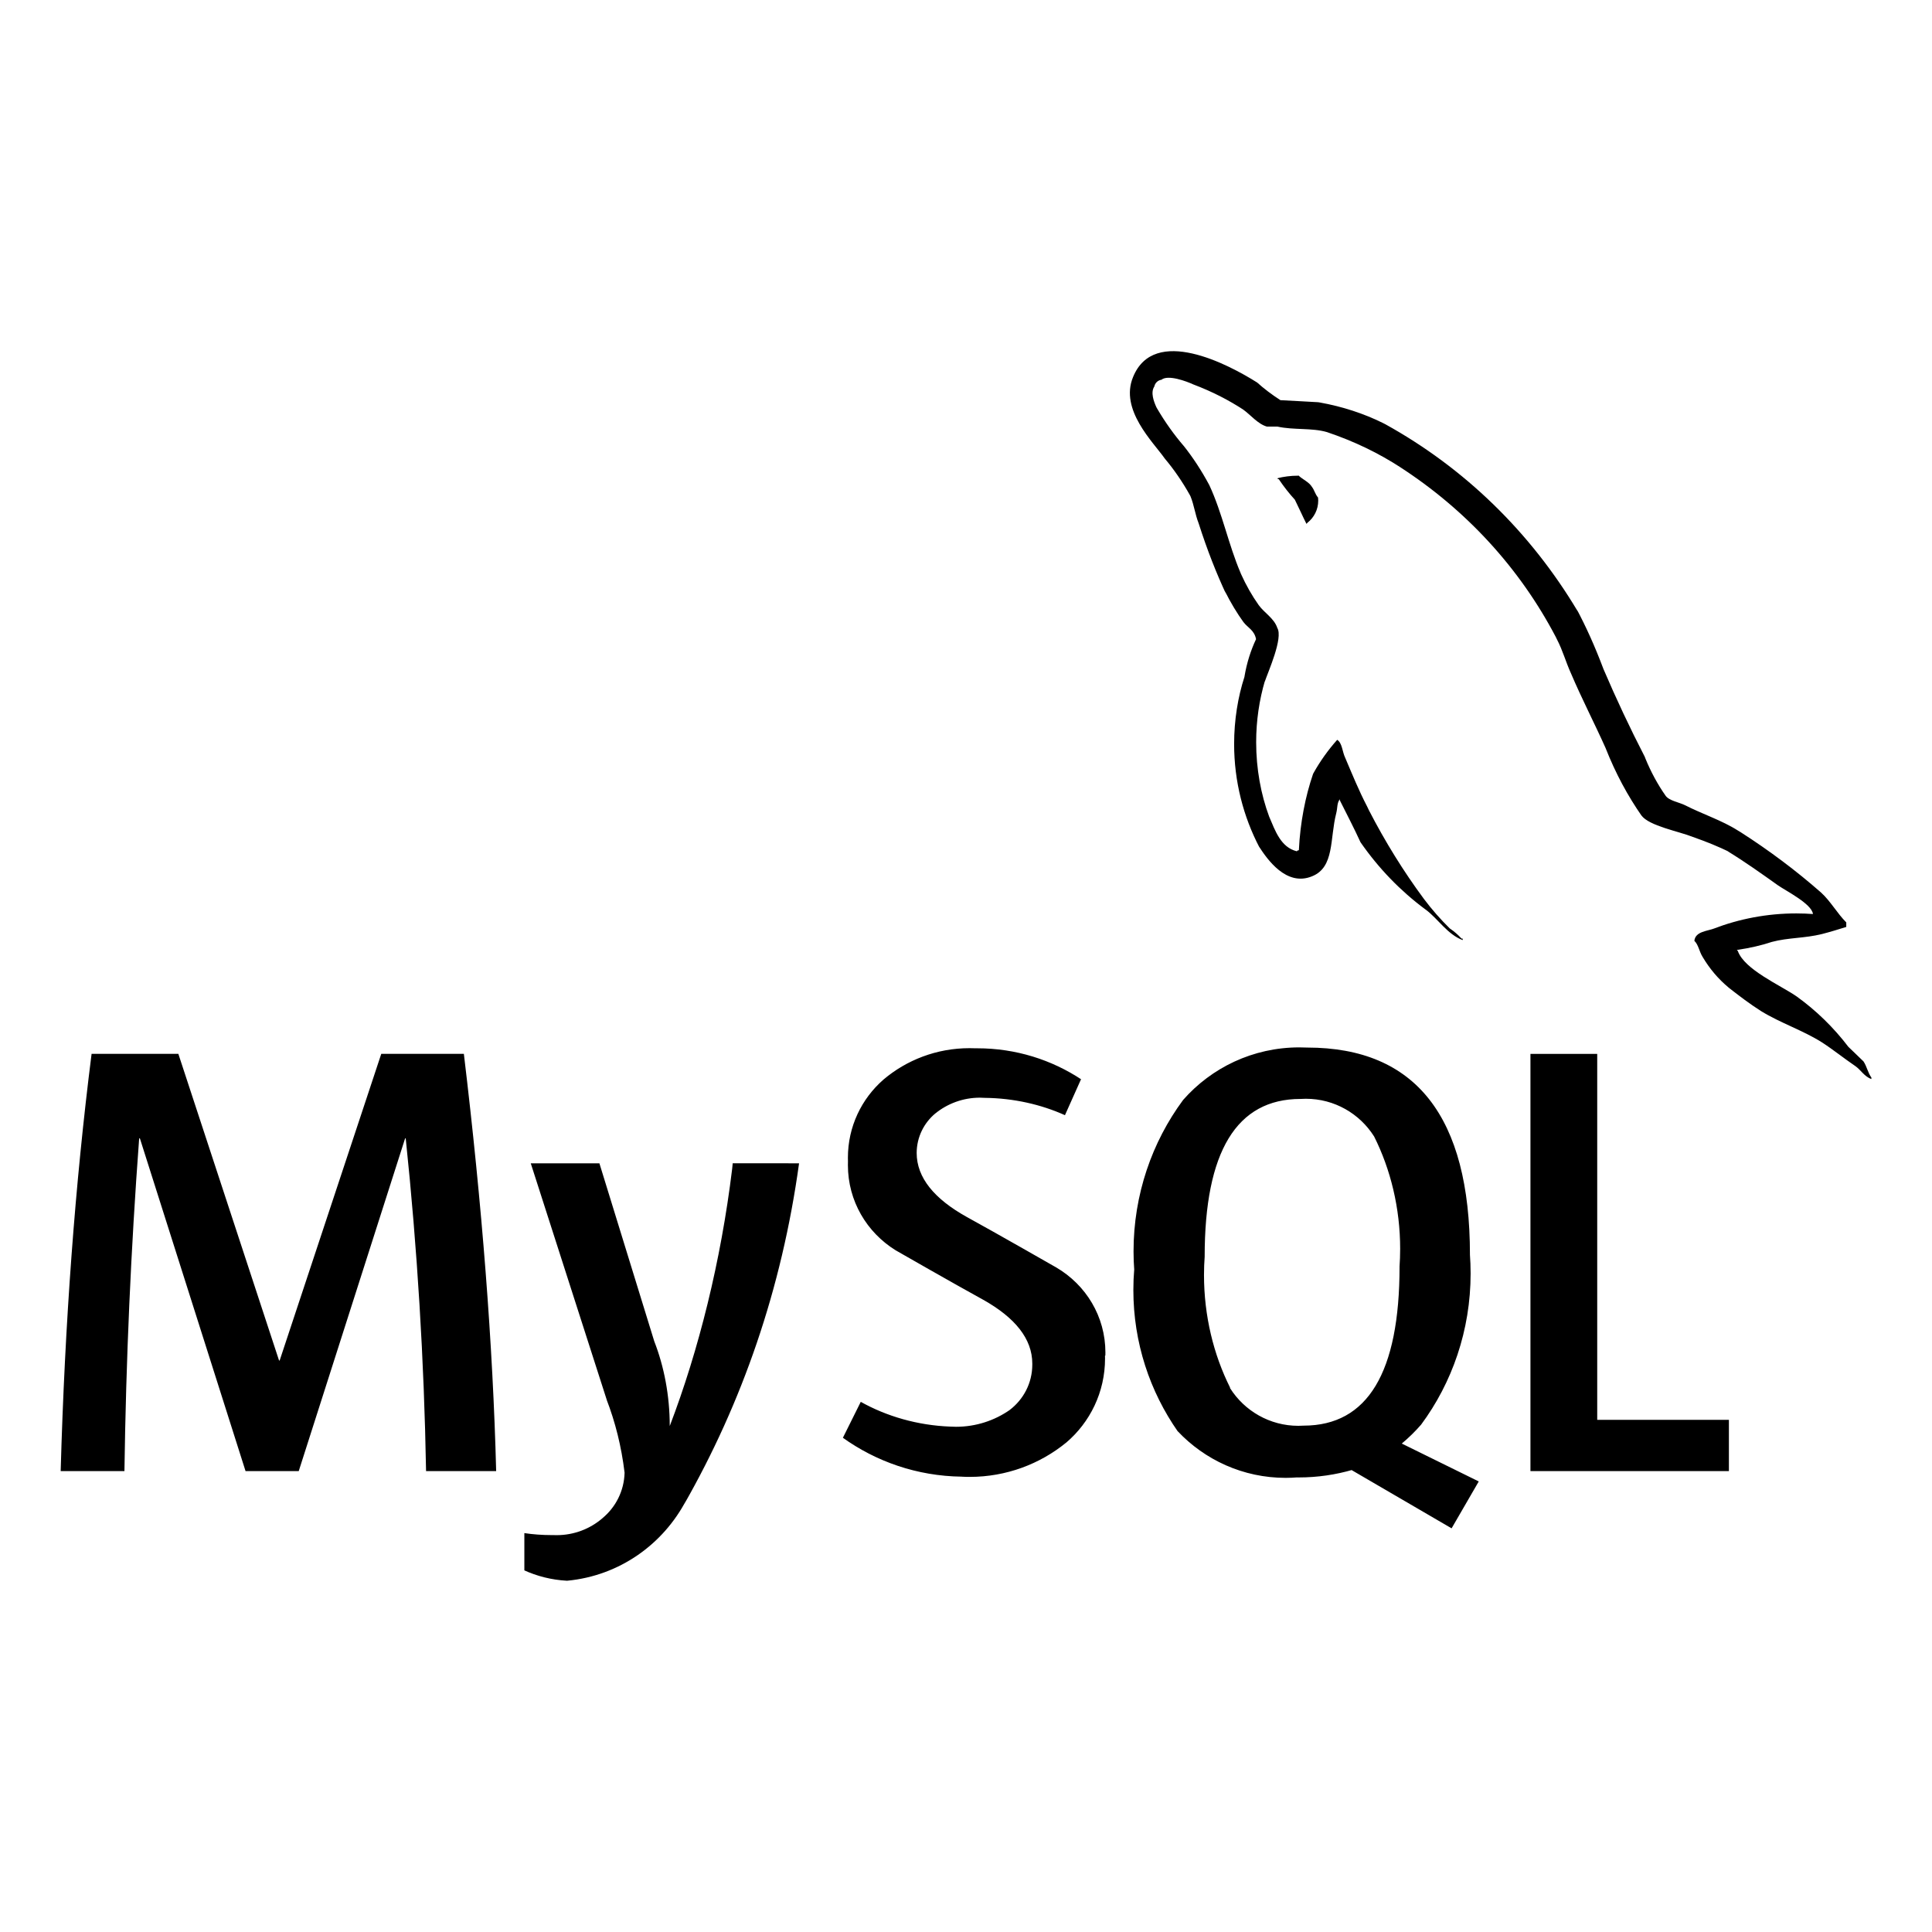
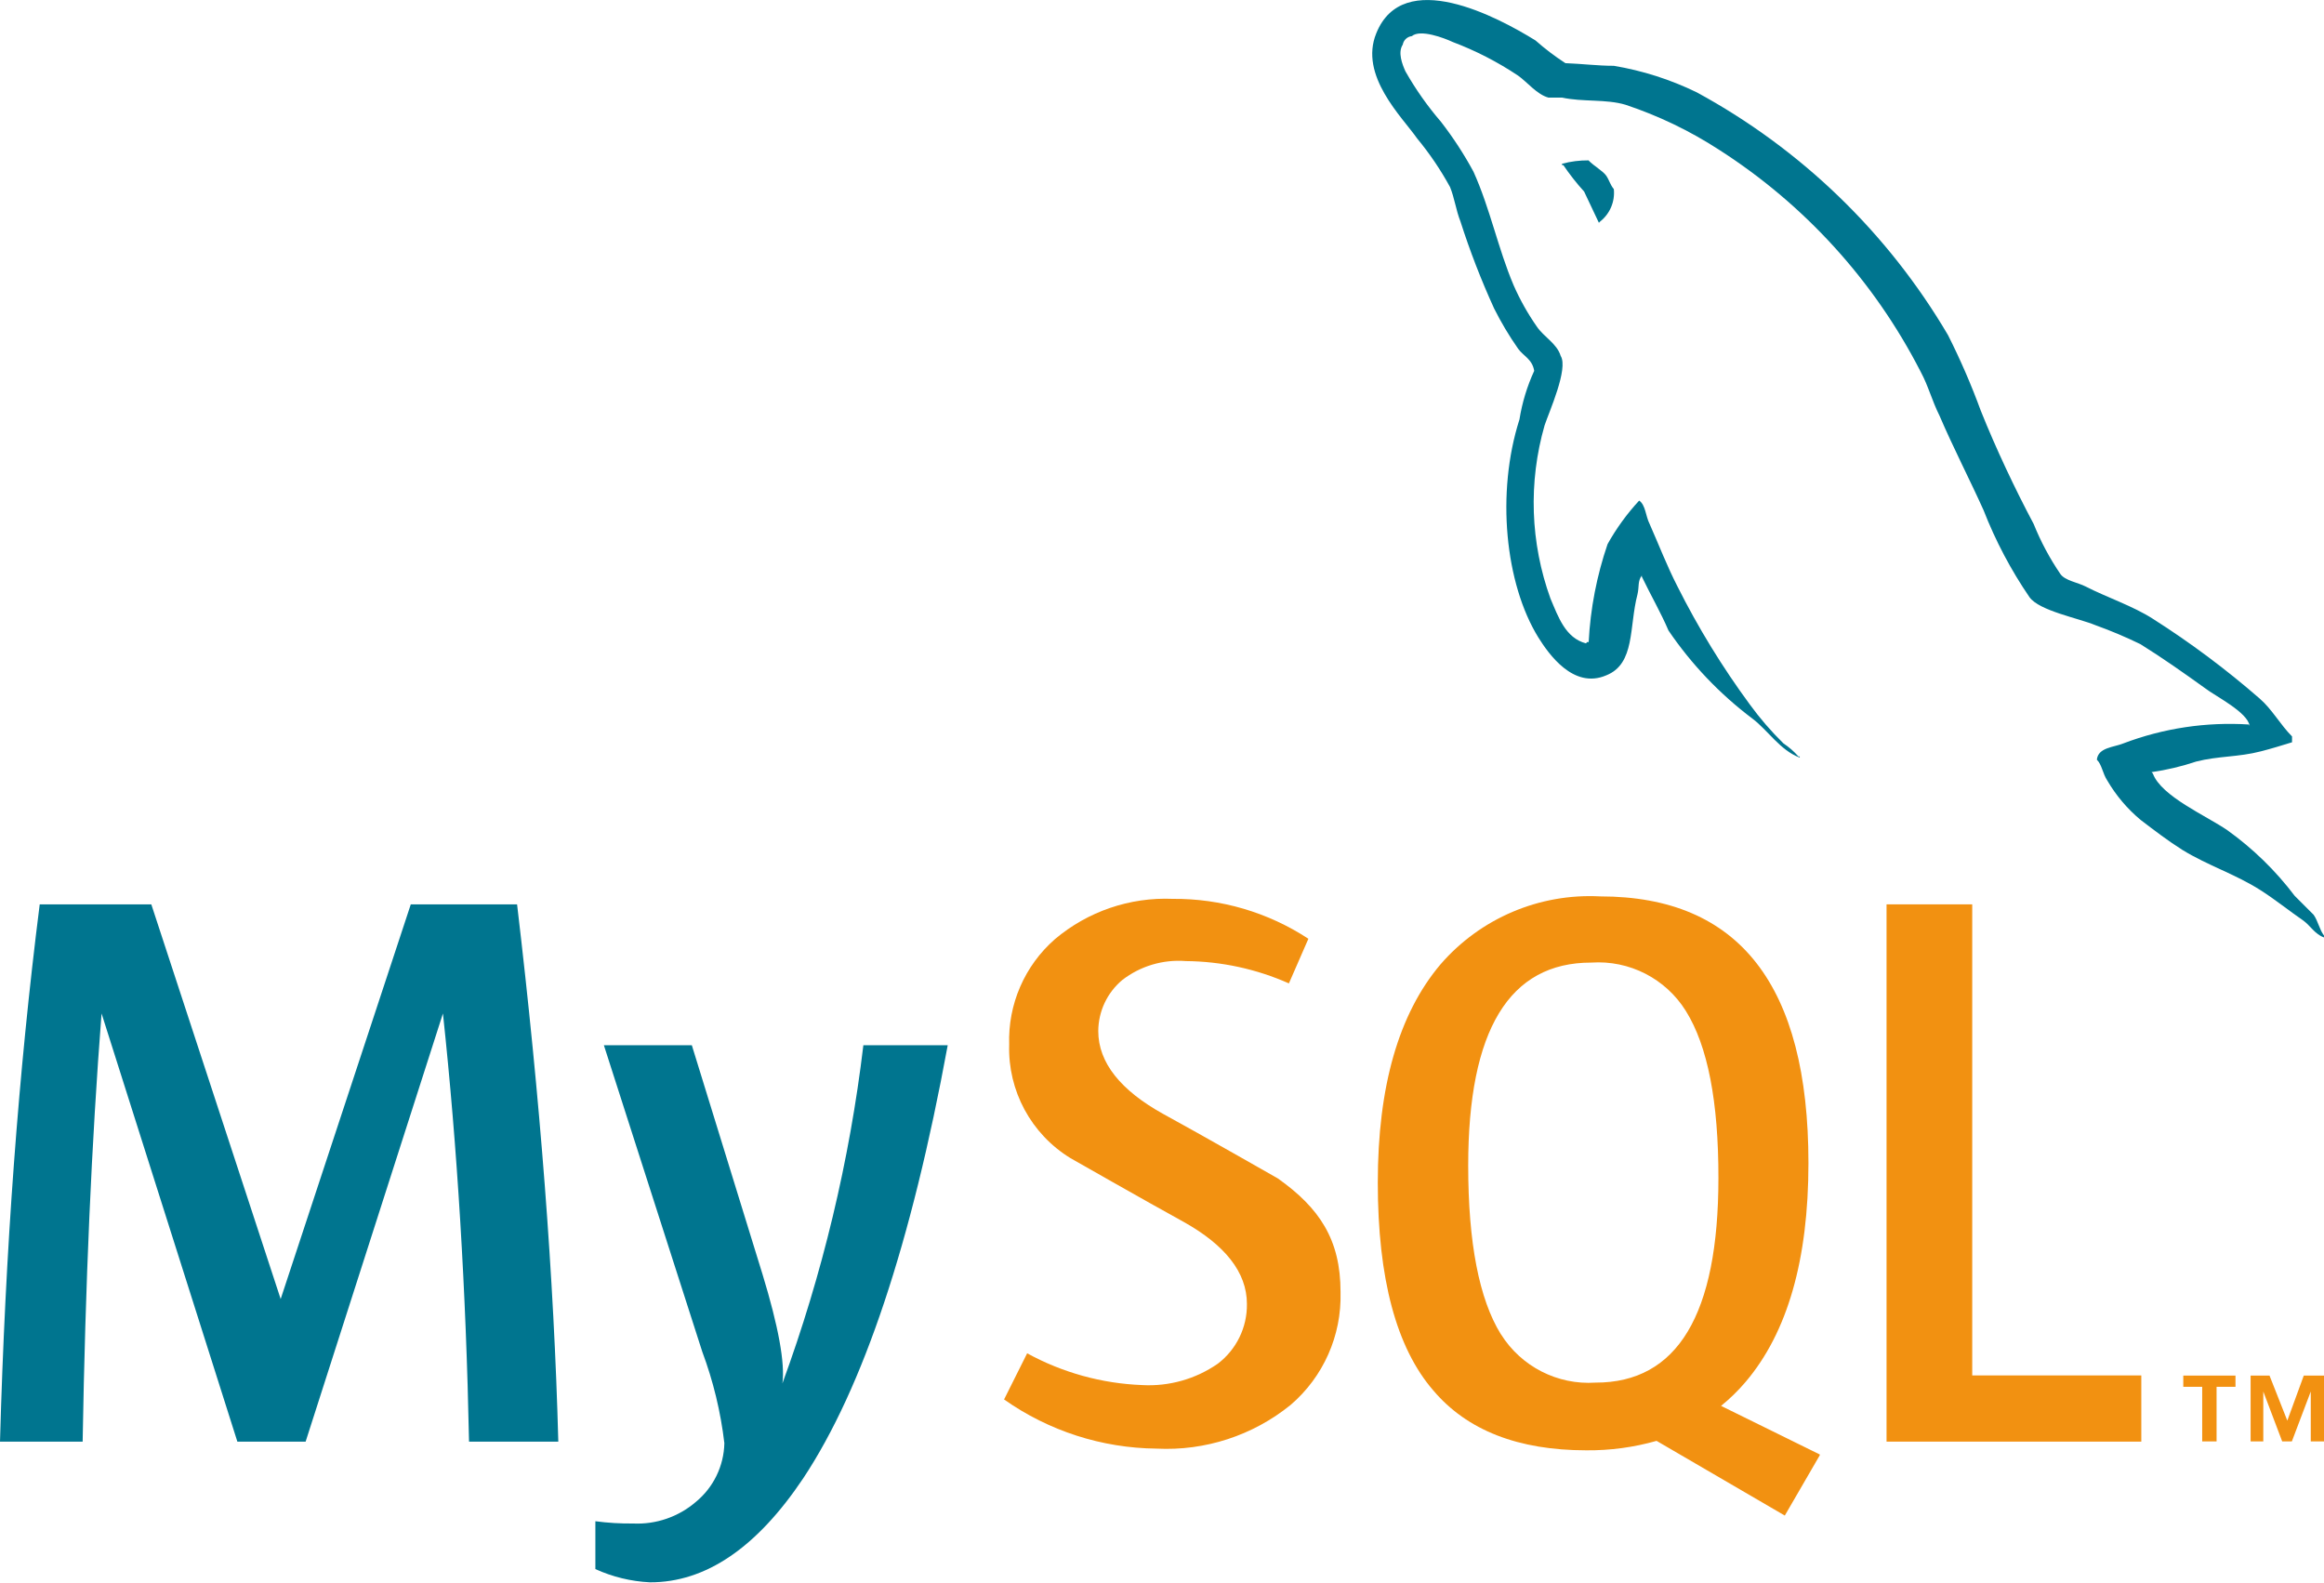
- <svg xmlns="http://www.w3.org/2000/svg" fill="#000000" width="800px" height="800px" viewBox="0 0 32 32" version="1.1">
-   <path d="M30.026 15.139c-0.082-0.006-0.177-0.010-0.273-0.010-0.484 0-0.947 0.090-1.373 0.254l0.026-0.009c-0.125 0.050-0.325 0.050-0.342 0.209 0.069 0.066 0.079 0.175 0.137 0.267 0.117 0.198 0.261 0.366 0.429 0.506l0.003 0.003c0.175 0.137 0.35 0.27 0.534 0.387 0.325 0.2 0.694 0.319 1.012 0.52 0.181 0.117 0.366 0.266 0.55 0.391 0.091 0.062 0.15 0.175 0.267 0.215v-0.025c-0.057-0.075-0.075-0.184-0.131-0.267-0.084-0.084-0.167-0.159-0.25-0.241-0.248-0.325-0.535-0.603-0.857-0.835l-0.012-0.008c-0.267-0.182-0.852-0.437-0.962-0.744l-0.016-0.018c0.218-0.031 0.412-0.077 0.599-0.139l-0.024 0.007c0.284-0.075 0.544-0.059 0.837-0.132 0.132-0.034 0.266-0.075 0.4-0.117v-0.075c-0.15-0.15-0.262-0.354-0.417-0.494-0.409-0.36-0.86-0.698-1.335-1.002l-0.045-0.027c-0.262-0.167-0.595-0.275-0.871-0.417-0.1-0.050-0.267-0.075-0.325-0.159-0.13-0.185-0.245-0.397-0.336-0.621l-0.008-0.022q-0.368-0.714-0.684-1.453c-0.144-0.383-0.287-0.697-0.448-1.001l0.023 0.047c-0.786-1.319-1.881-2.379-3.188-3.102l-0.043-0.022c-0.309-0.153-0.668-0.272-1.045-0.339l-0.025-0.004c-0.209-0.010-0.417-0.025-0.625-0.034-0.146-0.094-0.272-0.19-0.39-0.296l0.003 0.003c-0.475-0.3-1.704-0.95-2.054-0.090-0.225 0.542 0.334 1.077 0.527 1.352 0.154 0.183 0.294 0.388 0.415 0.605l0.010 0.020c0.059 0.145 0.075 0.294 0.134 0.445 0.145 0.452 0.292 0.823 0.459 1.182l-0.026-0.062c0.099 0.199 0.202 0.368 0.317 0.528l-0.008-0.012c0.067 0.091 0.182 0.134 0.209 0.284-0.086 0.181-0.153 0.391-0.19 0.61l-0.002 0.014c-0.108 0.332-0.171 0.715-0.171 1.112 0 0.621 0.153 1.206 0.423 1.72l-0.010-0.020c0.134 0.207 0.452 0.667 0.878 0.491 0.375-0.15 0.292-0.625 0.4-1.043 0.025-0.1 0.009-0.166 0.060-0.234v0.019c0.117 0.235 0.235 0.459 0.342 0.694 0.302 0.435 0.661 0.805 1.071 1.11l0.013 0.009c0.2 0.15 0.359 0.41 0.609 0.502v-0.025h-0.019c-0.057-0.062-0.12-0.117-0.189-0.164l-0.004-0.002c-0.155-0.152-0.299-0.316-0.429-0.489l-0.008-0.011c-0.326-0.44-0.636-0.938-0.905-1.461l-0.029-0.061c-0.137-0.262-0.252-0.545-0.362-0.804-0.050-0.1-0.050-0.25-0.134-0.3-0.148 0.166-0.281 0.351-0.392 0.55l-0.008 0.016c-0.128 0.373-0.212 0.804-0.234 1.251l-0 0.011c-0.034 0.009-0.017 0-0.034 0.018-0.267-0.065-0.359-0.342-0.459-0.575-0.136-0.366-0.215-0.79-0.215-1.231 0-0.356 0.051-0.7 0.147-1.025l-0.006 0.026c0.059-0.175 0.309-0.727 0.209-0.895-0.052-0.159-0.217-0.25-0.309-0.379-0.109-0.154-0.209-0.329-0.292-0.514l-0.008-0.020c-0.2-0.467-0.3-0.985-0.517-1.452-0.131-0.244-0.269-0.454-0.424-0.65l0.007 0.009c-0.165-0.191-0.317-0.404-0.449-0.63l-0.011-0.020c-0.041-0.091-0.1-0.242-0.034-0.342 0.012-0.058 0.058-0.103 0.117-0.112l0.001-0c0.11-0.090 0.419 0.027 0.527 0.077 0.317 0.12 0.59 0.261 0.843 0.427l-0.016-0.010c0.117 0.082 0.244 0.241 0.394 0.282h0.175c0.267 0.059 0.569 0.018 0.819 0.091 0.459 0.155 0.856 0.349 1.223 0.587l-0.021-0.013c1.104 0.713 1.988 1.677 2.586 2.816l0.020 0.041c0.1 0.192 0.144 0.369 0.235 0.569 0.175 0.412 0.391 0.829 0.569 1.227 0.169 0.428 0.369 0.798 0.607 1.139l-0.012-0.018c0.125 0.175 0.627 0.266 0.852 0.357 0.237 0.083 0.427 0.162 0.611 0.251l-0.037-0.016c0.287 0.175 0.567 0.375 0.837 0.567 0.137 0.095 0.554 0.304 0.579 0.472zM18.302 22.452c0 0.015 0.001 0.032 0.001 0.049 0 0.558-0.249 1.057-0.643 1.393l-0.003 0.002c-0.432 0.352-0.989 0.566-1.596 0.566-0.047 0-0.094-0.001-0.14-0.004l0.006 0c-0.739-0.010-1.419-0.25-1.976-0.651l0.010 0.007 0.296-0.595c0.429 0.24 0.939 0.389 1.481 0.41l0.006 0c0.027 0.002 0.058 0.003 0.090 0.003 0.332 0 0.641-0.104 0.894-0.281l-0.005 0.003c0.229-0.174 0.375-0.446 0.375-0.752 0-0.006-0-0.011-0-0.017v0.001c0-0.412-0.287-0.762-0.81-1.056-0.485-0.266-1.453-0.821-1.453-0.821-0.478-0.296-0.791-0.817-0.791-1.411 0-0.021 0-0.042 0.001-0.063l-0 0.003c-0.001-0.019-0.001-0.041-0.001-0.063 0-0.515 0.227-0.977 0.586-1.291l0.002-0.002c0.382-0.324 0.881-0.521 1.426-0.521 0.035 0 0.069 0.001 0.103 0.002l-0.005-0c0.009-0 0.020-0 0.031-0 0.639 0 1.234 0.191 1.73 0.52l-0.012-0.007-0.266 0.595c-0.391-0.176-0.847-0.282-1.327-0.287l-0.002-0c-0.024-0.002-0.051-0.003-0.079-0.003-0.28 0-0.538 0.098-0.74 0.262l0.002-0.002c-0.189 0.157-0.309 0.392-0.31 0.655v0c0 0.41 0.292 0.762 0.832 1.062 0.491 0.269 1.483 0.837 1.483 0.837 0.488 0.287 0.811 0.809 0.811 1.407 0 0.018-0 0.037-0.001 0.055l0-0.003zM20.374 22.983c-0.273-0.545-0.432-1.187-0.432-1.866 0-0.107 0.004-0.213 0.012-0.317l-0.001 0.014q0-2.611 1.587-2.612c0.026-0.002 0.057-0.003 0.089-0.003 0.475 0 0.892 0.248 1.129 0.622l0.003 0.005c0.271 0.542 0.43 1.182 0.43 1.858 0 0.104-0.004 0.207-0.011 0.309l0.001-0.014q0 2.632-1.587 2.634c-0.027 0.002-0.058 0.003-0.089 0.003-0.475 0-0.893-0.248-1.13-0.622l-0.003-0.005zM24.488 24.535l-1.27-0.625c0.116-0.097 0.22-0.199 0.316-0.309l0.003-0.003c0.513-0.692 0.821-1.563 0.821-2.505 0-0.109-0.004-0.217-0.012-0.324l0.001 0.014q0-3.43-2.693-3.432c-0.040-0.002-0.087-0.003-0.134-0.003-0.767 0-1.456 0.337-1.925 0.872l-0.002 0.003c-0.511 0.692-0.818 1.562-0.818 2.504 0 0.106 0.004 0.211 0.012 0.315l-0.001-0.014c-0.009 0.101-0.014 0.219-0.014 0.338 0 0.874 0.274 1.684 0.74 2.349l-0.009-0.013c0.449 0.478 1.086 0.776 1.791 0.776 0.066 0 0.131-0.003 0.195-0.008l-0.009 0.001c0.009 0 0.021 0 0.032 0 0.311 0 0.612-0.045 0.897-0.128l-0.022 0.006 1.656 0.965 0.45-0.777zM28.636 24.366h-3.287v-6.91h1.106v6.061h2.181zM13.235 19.268c-0.287 2.084-0.944 3.965-1.905 5.65l0.040-0.077c-0.385 0.741-1.113 1.257-1.968 1.34l-0.010 0.001c-0.259-0.014-0.5-0.076-0.719-0.177l0.012 0.005v-0.617c0.137 0.021 0.295 0.033 0.456 0.033 0.009 0 0.018-0 0.028-0h-0.001c0.016 0.001 0.034 0.001 0.052 0.001 0.289 0 0.554-0.105 0.758-0.28l-0.002 0.001c0.22-0.181 0.361-0.451 0.369-0.755l0-0.001c-0.053-0.438-0.154-0.837-0.299-1.214l0.012 0.034-1.267-3.944h1.137l0.909 2.949c0.162 0.416 0.256 0.898 0.256 1.401 0 0.001 0 0.002 0 0.002v-0c0.482-1.262 0.848-2.734 1.034-4.261l0.009-0.092zM8.215 24.366h-1.158q-0.049-2.761-0.337-5.511h-0.010l-1.762 5.511h-0.881l-1.75-5.511h-0.012q-0.205 2.751-0.244 5.511h-1.056q0.103-3.685 0.512-6.911h1.437l1.668 5.079h0.010l1.683-5.079h1.368q0.454 3.777 0.535 6.911zM21.505 7.879c-0.002 0-0.005-0-0.008-0-0.119 0-0.234 0.015-0.344 0.043l0.010-0.002v0.016h0.017c0.086 0.128 0.174 0.239 0.269 0.343l-0.002-0.002c0.067 0.134 0.125 0.267 0.192 0.4l0.017-0.019c0.109-0.086 0.178-0.218 0.178-0.366 0-0.018-0.001-0.035-0.003-0.053l0 0.002c-0.050-0.059-0.057-0.117-0.1-0.175-0.050-0.084-0.157-0.125-0.225-0.191z" />
+ <svg xmlns="http://www.w3.org/2000/svg" id="Layer_1" data-name="Layer 1" viewBox="0 0 122.88 83.67">
+   <defs>
+     <style>.cls-1,.cls-4{fill:#00758f;}.cls-2,.cls-3{fill:#f29111;}.cls-3,.cls-4{fill-rule:evenodd;}</style>
+   </defs>
+   <path class="cls-1" d="M29.54,76.23H24.8q-.24-12-1.38-22.64h0L16.16,76.23H12.55L5.37,53.59h0q-.79,10.19-1,22.64H0Q.42,61.08,2.1,47.82H8l6.84,20.87h0l6.88-20.87h5.62q1.84,15.52,2.18,28.41Zm0,0Z" />
+   <path class="cls-1" d="M50.11,55.27Q47.22,71,42.47,78.17q-3.69,5.51-8.1,5.5a7.89,7.89,0,0,1-2.89-.7V80.44a14.05,14.05,0,0,0,2,.12,4.74,4.74,0,0,0,3.31-1.14,4.13,4.13,0,0,0,1.51-3.11,20.77,20.77,0,0,0-1.17-4.84l-5.2-16.2h4.65l3.74,12.12q1.26,4.13,1.05,5.76a79.31,79.31,0,0,0,4.28-17.88Zm0,0Z" />
+   <path class="cls-2" d="M70.88,68.35a7.56,7.56,0,0,1-2.64,5.94,10.42,10.42,0,0,1-7.09,2.31A14.22,14.22,0,0,1,53.09,74l1.22-2.44a13.76,13.76,0,0,0,6.08,1.68,6.39,6.39,0,0,0,4-1.13,3.9,3.9,0,0,0,1.54-3.16c0-1.68-1.17-3.12-3.33-4.33-2-1.1-6-3.38-6-3.38a6.79,6.79,0,0,1-3.24-6,7.09,7.09,0,0,1,2.42-5.58,9.06,9.06,0,0,1,6.23-2.13,12.87,12.87,0,0,1,7.17,2.11L68.15,52a13.74,13.74,0,0,0-5.45-1.18,4.87,4.87,0,0,0-3.36,1,3.55,3.55,0,0,0-1.27,2.7c0,1.68,1.2,3.14,3.41,4.37,2,1.09,6.08,3.42,6.08,3.42,2.22,1.57,3.32,3.25,3.32,6Zm0,0Z" />
+   <path class="cls-3" d="M79.35,70.54c-1.14-1.85-1.72-4.82-1.72-8.91q0-10.74,6.51-10.73a5.45,5.45,0,0,1,5,2.56q1.73,2.77,1.72,8.84,0,10.82-6.5,10.81a5.47,5.47,0,0,1-5-2.56Zm16.87,6.37L91,74.34a9.72,9.72,0,0,0,1.3-1.27q3.32-3.91,3.32-11.57,0-14.1-11-14.1A10.44,10.44,0,0,0,76.16,51q-3.31,3.92-3.31,11.53t2.94,11c1.78,2.1,4.48,3.16,8.09,3.16a13.16,13.16,0,0,0,3.71-.5l6.78,3.95,1.85-3.19Zm0,0Z" />
+   <polygon class="cls-2" points="113.22 76.23 99.75 76.23 99.75 47.82 104.28 47.82 104.28 72.73 113.22 72.73 113.22 76.23 113.22 76.23" />
+   <path class="cls-2" d="M116.45,76.22h.75V73.33h1v-.59h-2.76v.59h1v2.89Zm5.72,0h.71V72.74h-1.07l-.87,2.38L120,72.74h-1v3.48h.67V73.58h0l1,2.64h.51l1-2.64v2.64Zm0,0Z" />
+   <path class="cls-4" d="M118.91,38.31a15.86,15.86,0,0,0-6.64,1c-.51.21-1.33.21-1.4.86.27.27.3.72.55,1.1a7.87,7.87,0,0,0,1.77,2.09c.72.55,1.44,1.1,2.2,1.58,1.33.82,2.84,1.3,4.13,2.13.76.48,1.51,1.09,2.27,1.61.37.27.61.72,1.09.89v-.1c-.24-.31-.31-.76-.55-1.1l-1-1a16.49,16.49,0,0,0-3.56-3.47c-1.1-.76-3.5-1.79-3.94-3l-.07-.07a13.51,13.51,0,0,0,2.36-.56c1.17-.3,2.23-.23,3.42-.54.55-.14,1.1-.31,1.65-.48v-.31c-.62-.62-1.06-1.44-1.71-2a46.9,46.9,0,0,0-5.65-4.22c-1.06-.68-2.43-1.13-3.56-1.71-.41-.21-1.09-.31-1.33-.66a13.87,13.87,0,0,1-1.41-2.64c-1-1.88-2-4-2.8-6A37.42,37.42,0,0,0,103,17.72,34.56,34.56,0,0,0,89.71,4.88a16.08,16.08,0,0,0-4.38-1.4c-.85,0-1.71-.11-2.56-.14a13.4,13.4,0,0,1-1.58-1.2c-2-1.24-7-3.91-8.42-.38C71.85,4,74.14,6.19,74.93,7.32a16.35,16.35,0,0,1,1.74,2.57c.24.59.31,1.21.55,1.82A41.7,41.7,0,0,0,79,16.31a16.86,16.86,0,0,0,1.27,2.13c.27.38.75.55.85,1.17a9.9,9.9,0,0,0-.78,2.57c-1.24,3.88-.76,8.68,1,11.53.54.86,1.85,2.75,3.59,2,1.54-.61,1.2-2.57,1.65-4.28.1-.42,0-.69.23-1v.06c.48,1,1,1.89,1.41,2.85A19.65,19.65,0,0,0,92.66,38c.82.62,1.47,1.68,2.5,2.06V40h-.07a4,4,0,0,0-.79-.69,16.31,16.31,0,0,1-1.78-2.06A43.24,43.24,0,0,1,88.69,31c-.55-1.07-1-2.24-1.47-3.3-.21-.41-.21-1-.55-1.23A12,12,0,0,0,85,28.77a19,19,0,0,0-1,5.18c-.14,0-.07,0-.14.07-1.09-.28-1.47-1.41-1.88-2.37a14.85,14.85,0,0,1-.31-9.16c.24-.72,1.27-3,.85-3.67-.2-.66-.89-1-1.26-1.55a12.77,12.77,0,0,1-1.23-2.19c-.82-1.93-1.24-4.05-2.12-6a19.24,19.24,0,0,0-1.72-2.64,16.78,16.78,0,0,1-1.88-2.67c-.17-.38-.41-1-.14-1.41a.55.55,0,0,1,.48-.45c.45-.38,1.71.1,2.16.31A17.11,17.11,0,0,1,80.27,4c.48.34,1,1,1.6,1.16h.72c1.1.24,2.33.07,3.36.38a21.63,21.63,0,0,1,4.93,2.37,30.37,30.37,0,0,1,10.67,11.74c.42.78.59,1.51,1,2.33.72,1.68,1.61,3.4,2.33,5a22.85,22.85,0,0,0,2.43,4.6c.52.72,2.57,1.1,3.49,1.48a23.92,23.92,0,0,1,2.37,1c1.16.72,2.32,1.54,3.42,2.33.54.42,2.26,1.27,2.36,2Zm0,0Z" />
+   <path class="cls-4" d="M84,8.48a5.2,5.2,0,0,0-1.41.18v.07h.07a12.56,12.56,0,0,0,1.1,1.4c.27.55.51,1.1.78,1.65l.07-.07A1.93,1.93,0,0,0,85.33,10c-.2-.24-.24-.48-.41-.72s-.65-.51-.92-.79Zm0,0Z" />
</svg>
